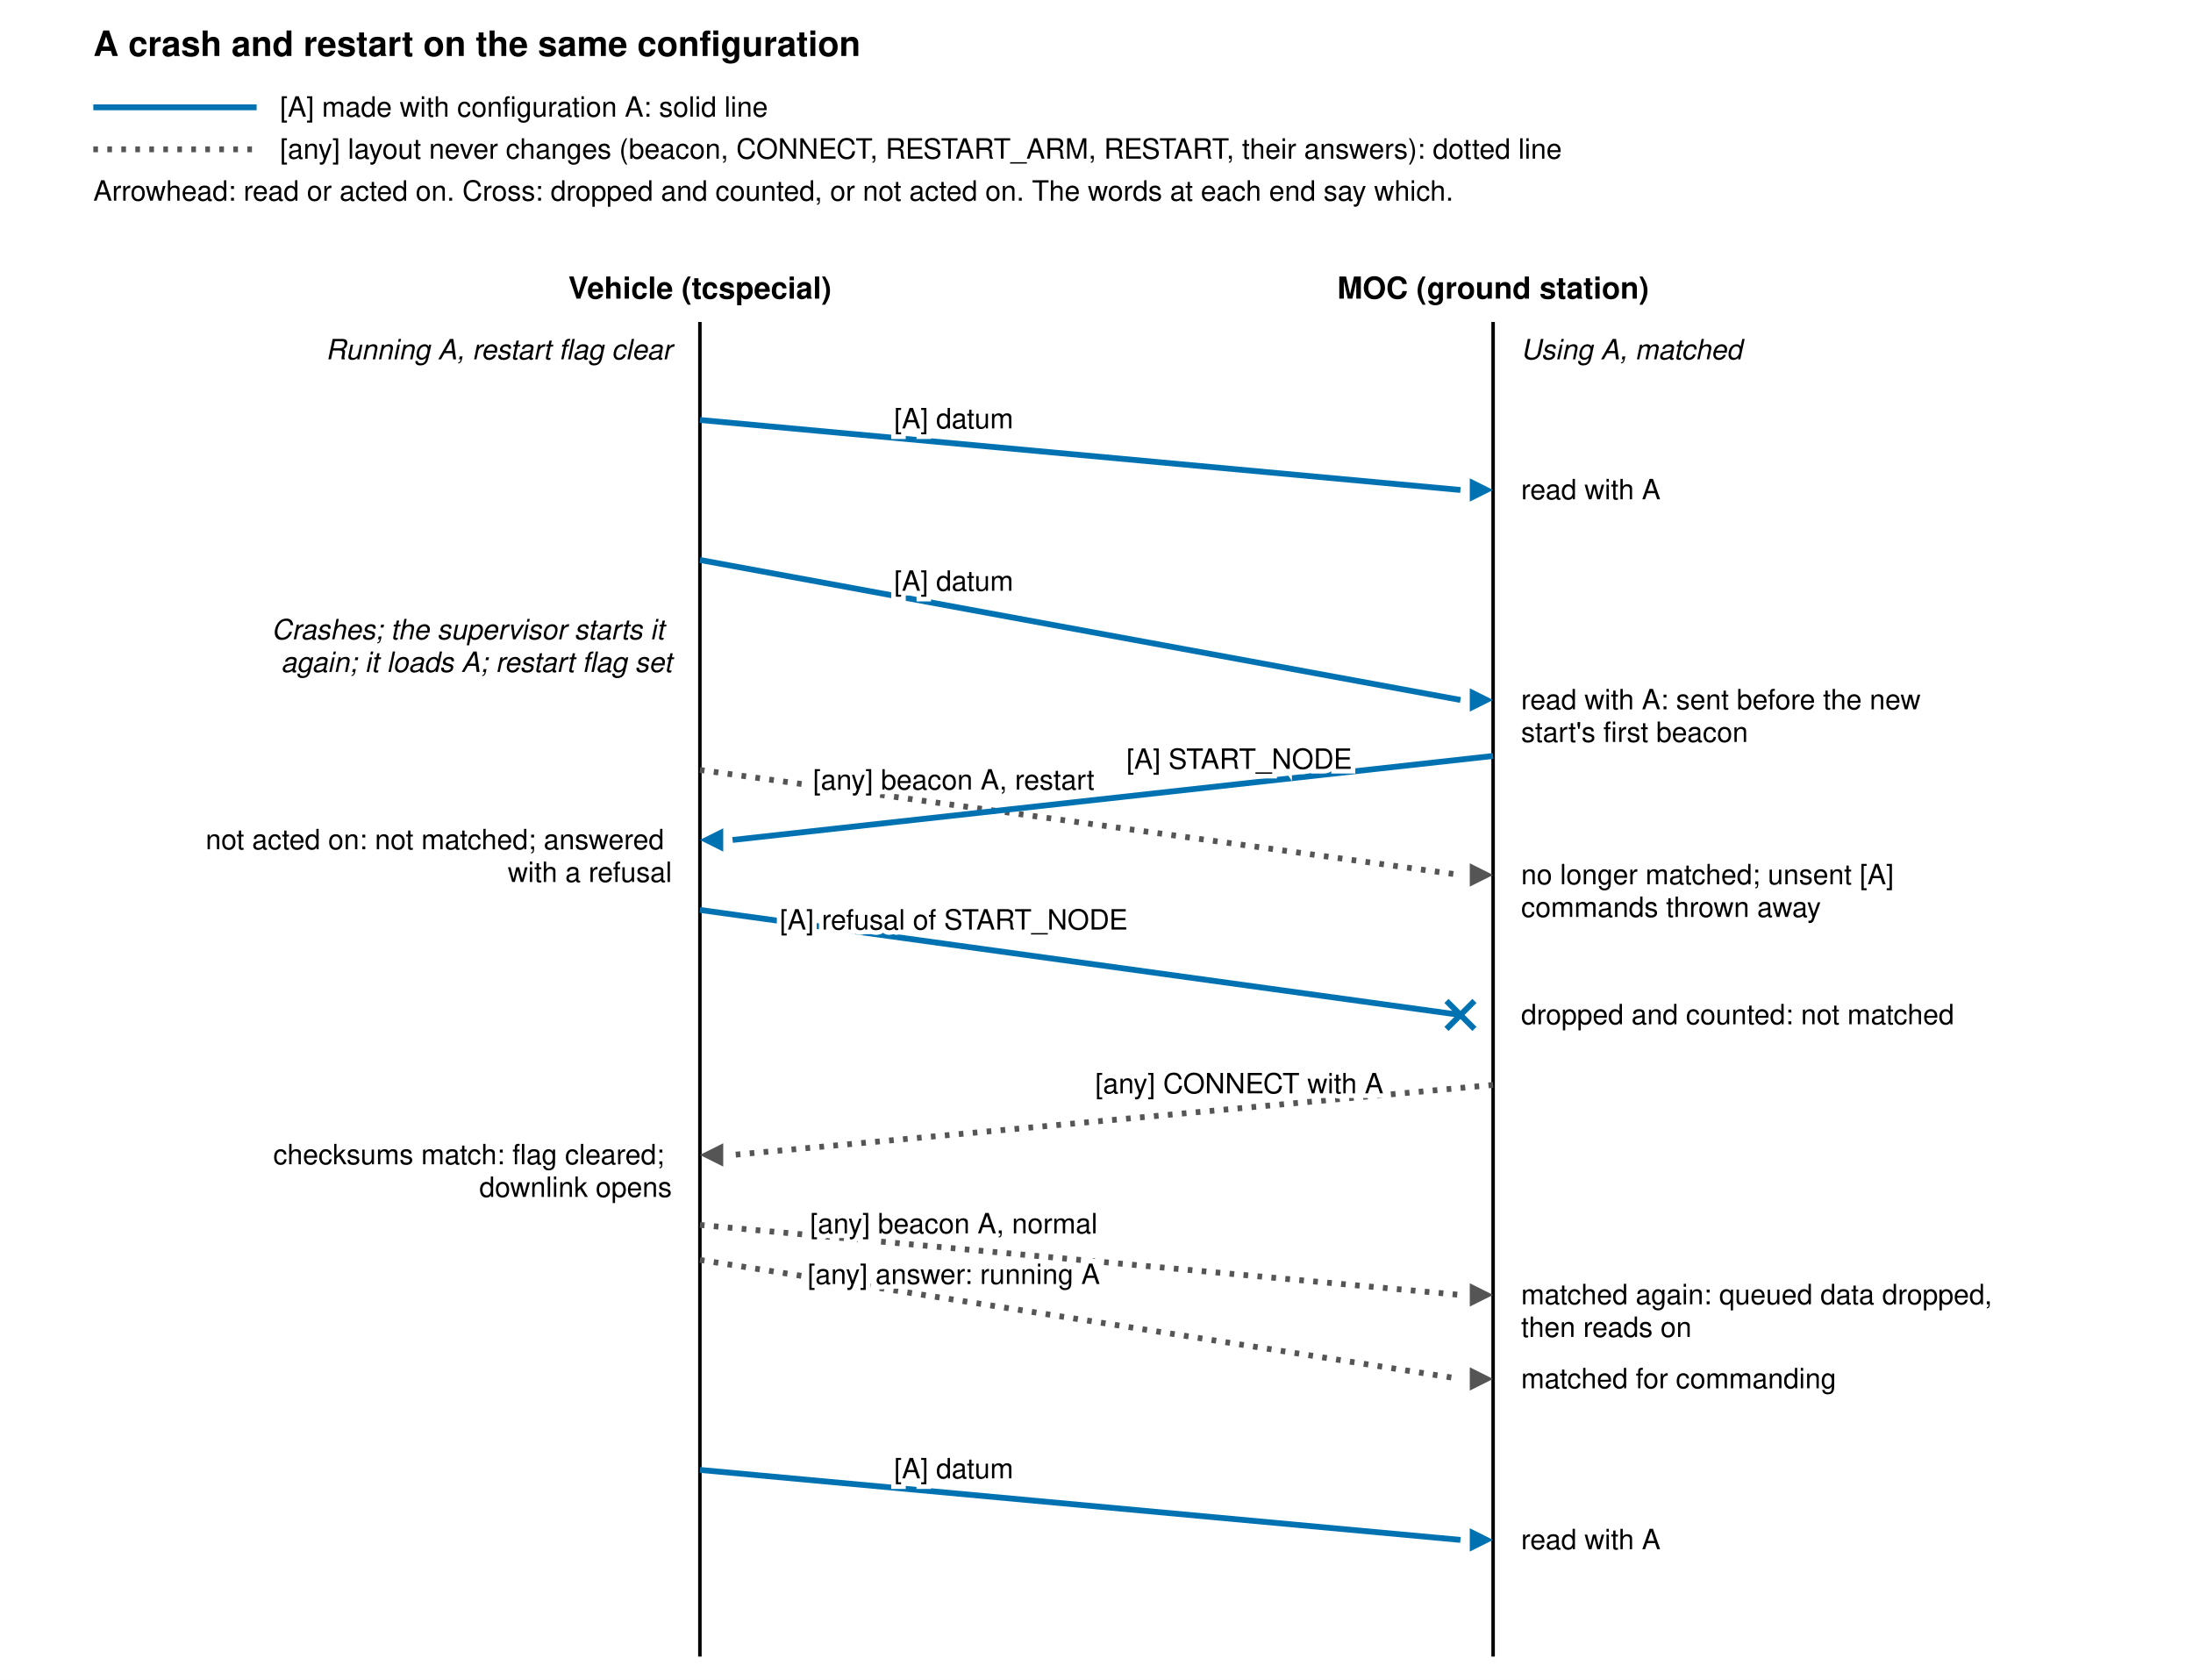
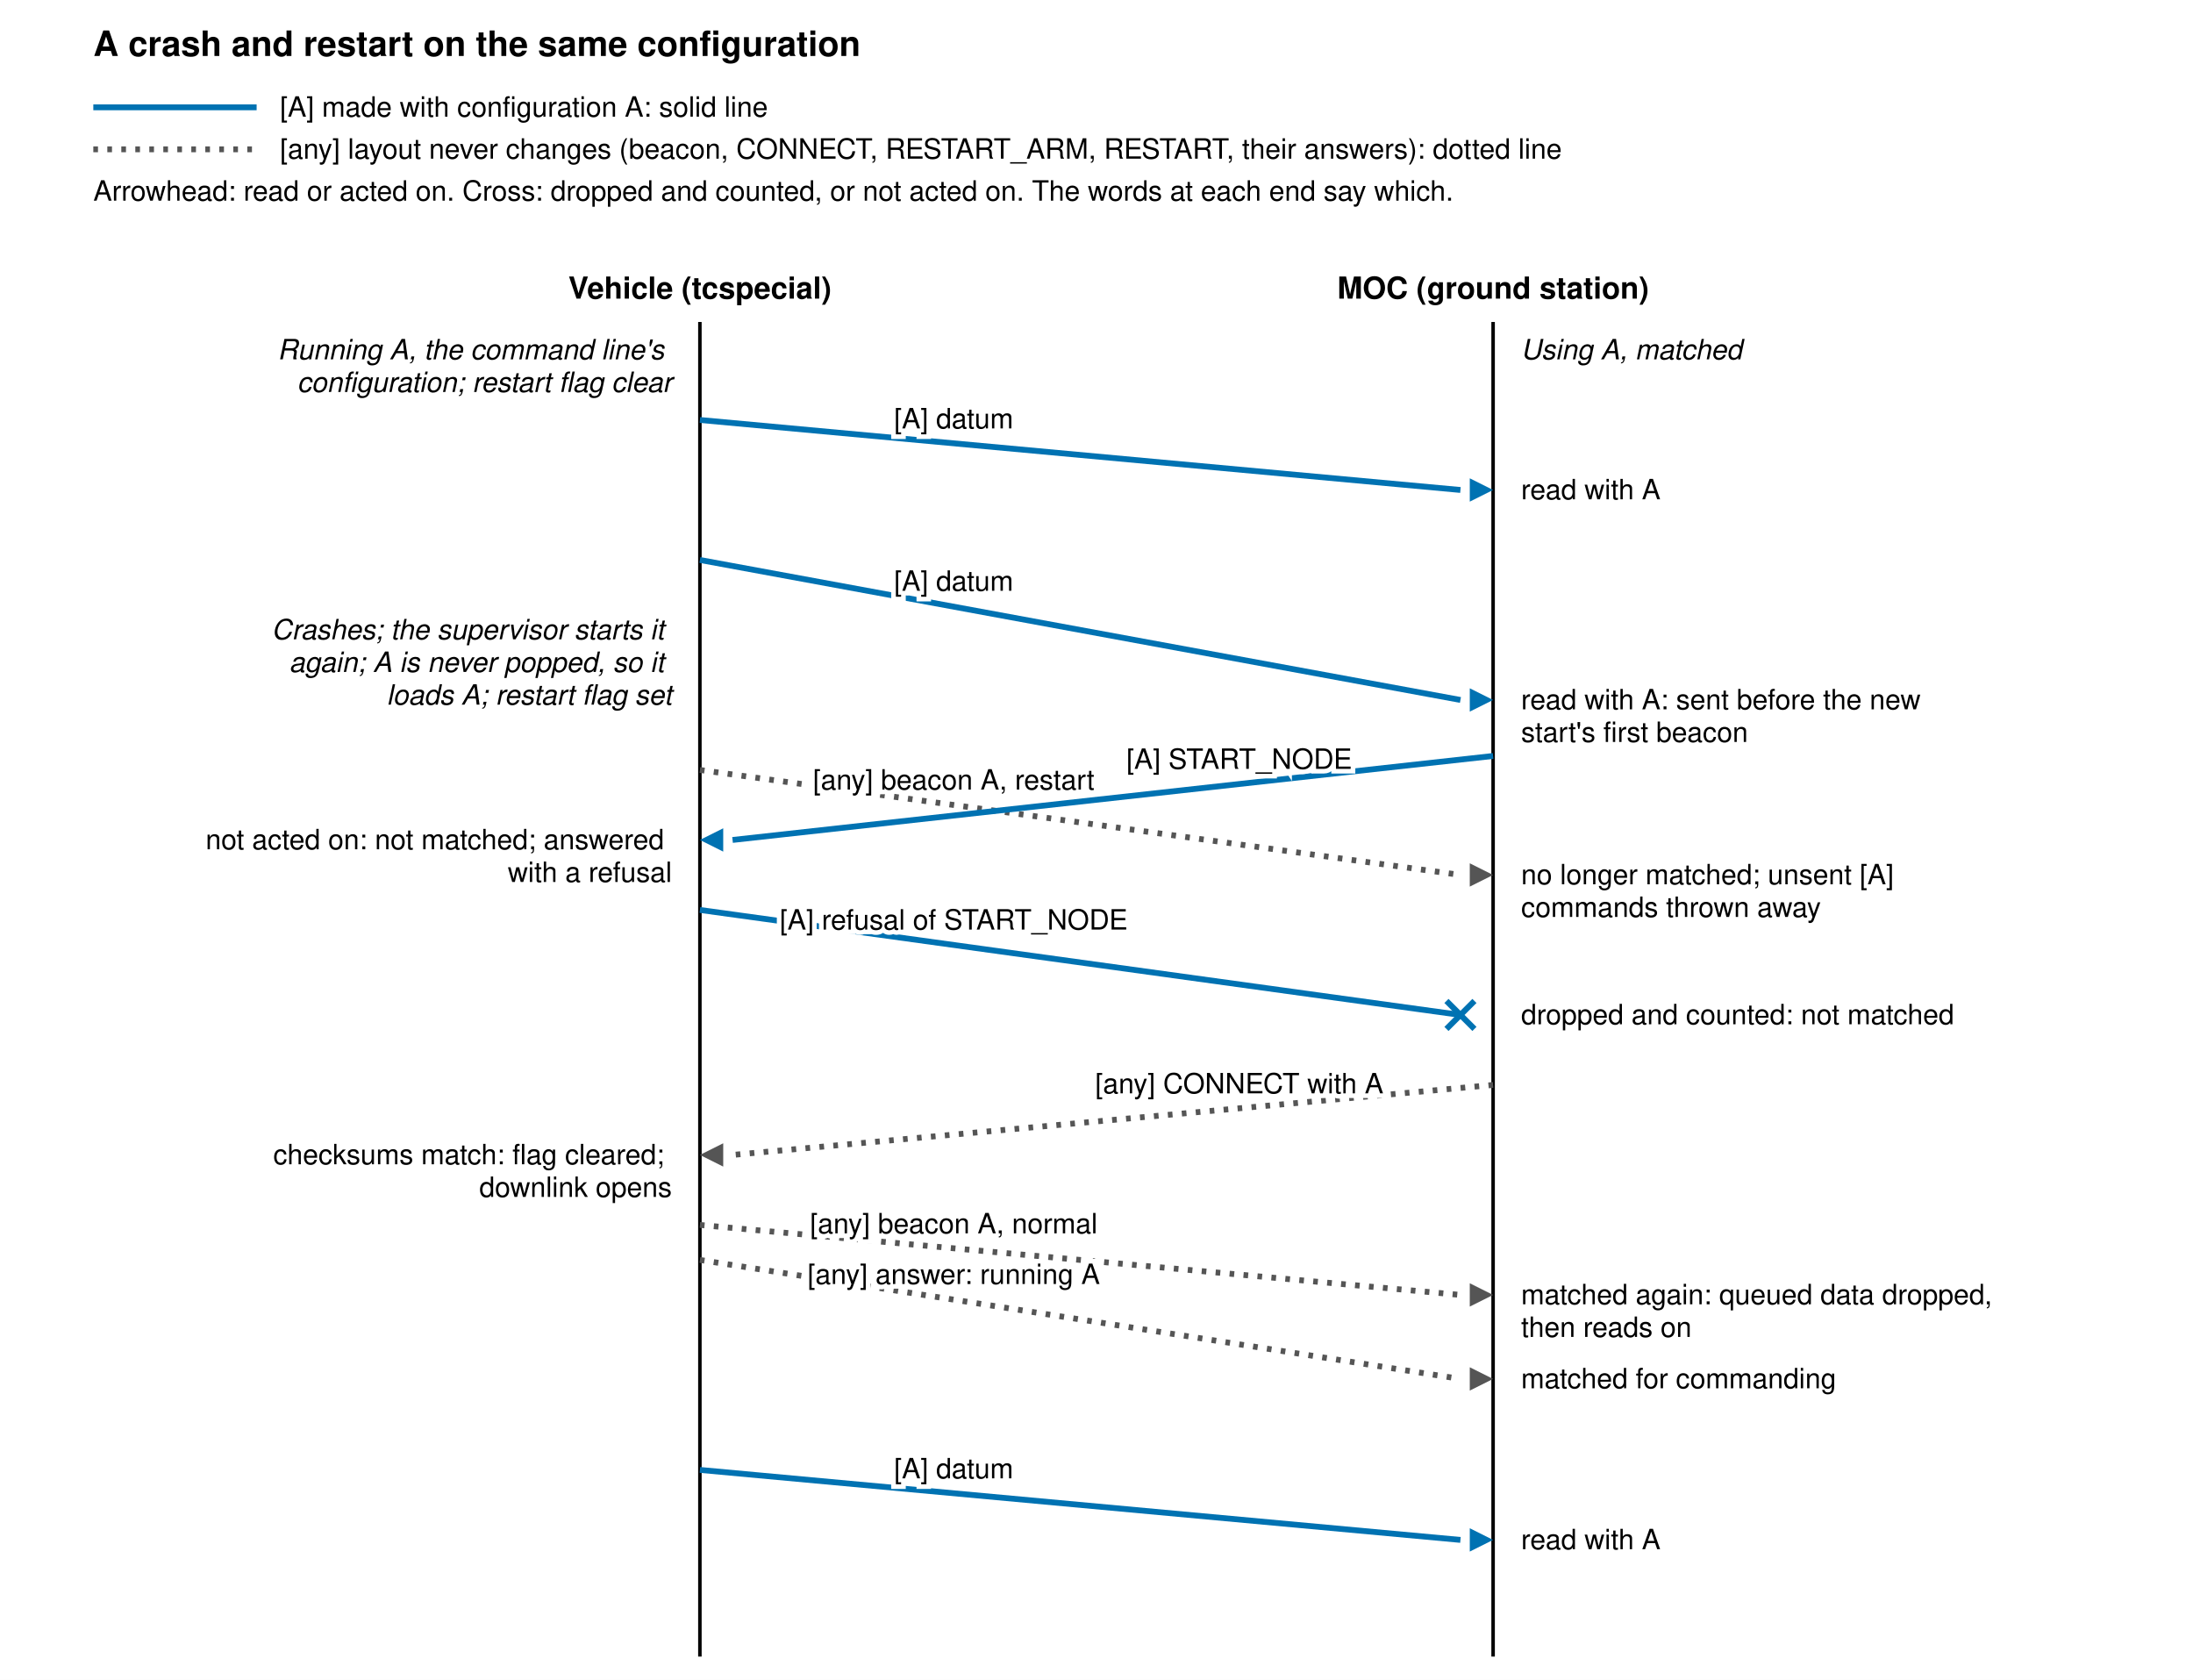
<svg xmlns="http://www.w3.org/2000/svg" width="940" height="720" viewBox="0 0 940 720" role="img" aria-labelledby="title desc">
  <rect width="940" height="720" fill="#ffffff" />
  <text x="40" y="24" style="font-family: Helvetica, Arial, sans-serif; font-size: 15px; font-weight: bold">A crash and restart on the same configuration</text>
  <line x1="40" y1="46" x2="110" y2="46" stroke="#0072B2" stroke-width="2.5" stroke-dasharray="" />
  <text x="120" y="50" style="font-family: Helvetica, Arial, sans-serif; font-size: 12px">[A] made with configuration A: solid line</text>
  <line x1="40" y1="64" x2="110" y2="64" stroke="#555555" stroke-width="2.5" stroke-dasharray="2 4" />
  <text x="120" y="68" style="font-family: Helvetica, Arial, sans-serif; font-size: 12px">[any] layout never changes (beacon, CONNECT, RESTART_ARM, RESTART, their answers): dotted line</text>
  <text x="40" y="86" style="font-family: Helvetica, Arial, sans-serif; font-size: 12px">Arrowhead: read or acted on. Cross: dropped and counted, or not acted on. The words at each end say which.</text>
  <text x="300" y="128" text-anchor="middle" style="font-family: Helvetica, Arial, sans-serif; font-size: 13px; font-weight: bold">Vehicle (tcspecial)</text>
  <line x1="300" y1="138" x2="300" y2="710" stroke="#000000" stroke-width="1.5" />
  <text x="640" y="128" text-anchor="middle" style="font-family: Helvetica, Arial, sans-serif; font-size: 13px; font-weight: bold">MOC (ground station)</text>
  <line x1="640" y1="138" x2="640" y2="710" stroke="#000000" stroke-width="1.5" />
  <text x="288" y="154" text-anchor="end" style="font-family: Helvetica, Arial, sans-serif; font-size: 12px; font-style: italic; fill: #000000">
-     <tspan x="288" dy="0">Running A, restart flag clear</tspan>
+     <tspan x="288" dy="0">Running A, the command line's</tspan>
+     <tspan x="288" dy="14">configuration; restart flag clear</tspan>
  </text>
  <text x="652" y="154" text-anchor="start" style="font-family: Helvetica, Arial, sans-serif; font-size: 12px; font-style: italic; fill: #000000">
    <tspan x="652" dy="0">Using A, matched</tspan>
  </text>
  <line x1="300" y1="180" x2="626" y2="210" stroke="#0072B2" stroke-width="2.5" stroke-dasharray="" />
  <polygon points="640,210 630,205 630,215" fill="#0072B2" />
  <text x="408.8" y="183.6" text-anchor="middle" style="font-family: Helvetica, Arial, sans-serif; font-size: 12px; fill: #000000; paint-order: stroke; stroke: #ffffff; stroke-width: 4px">[A] datum</text>
  <text x="652" y="214" text-anchor="start" style="font-family: Helvetica, Arial, sans-serif; font-size: 12px; fill: #000000">
    <tspan x="652" dy="0">read with A</tspan>
  </text>
  <line x1="300" y1="240" x2="626" y2="300" stroke="#0072B2" stroke-width="2.5" stroke-dasharray="" />
  <polygon points="640,300 630,295 630,305" fill="#0072B2" />
  <text x="408.8" y="253.2" text-anchor="middle" style="font-family: Helvetica, Arial, sans-serif; font-size: 12px; fill: #000000; paint-order: stroke; stroke: #ffffff; stroke-width: 4px">[A] datum</text>
  <text x="652" y="304" text-anchor="start" style="font-family: Helvetica, Arial, sans-serif; font-size: 12px; fill: #000000">
    <tspan x="652" dy="0">read with A: sent before the new</tspan>
    <tspan x="652" dy="14">start's first beacon</tspan>
  </text>
  <text x="288" y="274" text-anchor="end" style="font-family: Helvetica, Arial, sans-serif; font-size: 12px; font-style: italic; fill: #000000">
    <tspan x="288" dy="0">Crashes; the supervisor starts it</tspan>
-     <tspan x="288" dy="14">again; it loads A; restart flag set</tspan>
+     <tspan x="288" dy="14">again; A is never popped, so it</tspan>
+     <tspan x="288" dy="14">loads A; restart flag set</tspan>
  </text>
  <line x1="300" y1="330" x2="626" y2="375" stroke="#555555" stroke-width="2.5" stroke-dasharray="2 4" />
  <polygon points="640,375 630,370 630,380" fill="#555555" />
  <text x="408.8" y="338.4" text-anchor="middle" style="font-family: Helvetica, Arial, sans-serif; font-size: 12px; fill: #000000; paint-order: stroke; stroke: #ffffff; stroke-width: 4px">[any] beacon A, restart</text>
  <text x="652" y="379" text-anchor="start" style="font-family: Helvetica, Arial, sans-serif; font-size: 12px; fill: #000000">
    <tspan x="652" dy="0">no longer matched; unsent [A]</tspan>
    <tspan x="652" dy="14">commands thrown away</tspan>
  </text>
  <line x1="640" y1="324" x2="314" y2="360" stroke="#0072B2" stroke-width="2.5" stroke-dasharray="" />
  <polygon points="300,360 310,355 310,365" fill="#0072B2" />
  <text x="531.2" y="329.52" text-anchor="middle" style="font-family: Helvetica, Arial, sans-serif; font-size: 12px; fill: #000000; paint-order: stroke; stroke: #ffffff; stroke-width: 4px">[A] START_NODE</text>
  <text x="288" y="364" text-anchor="end" style="font-family: Helvetica, Arial, sans-serif; font-size: 12px; fill: #000000">
    <tspan x="288" dy="0">not acted on: not matched; answered</tspan>
    <tspan x="288" dy="14">with a refusal</tspan>
  </text>
  <line x1="300" y1="390" x2="626" y2="435" stroke="#0072B2" stroke-width="2.5" stroke-dasharray="" />
  <path d="M620,429 L632,441 M620,441 L632,429" stroke="#0072B2" stroke-width="2.5" />
  <text x="408.8" y="398.4" text-anchor="middle" style="font-family: Helvetica, Arial, sans-serif; font-size: 12px; fill: #000000; paint-order: stroke; stroke: #ffffff; stroke-width: 4px">[A] refusal of START_NODE</text>
  <text x="652" y="439" text-anchor="start" style="font-family: Helvetica, Arial, sans-serif; font-size: 12px; fill: #000000">
    <tspan x="652" dy="0">dropped and counted: not matched</tspan>
  </text>
  <line x1="640" y1="465" x2="314" y2="495" stroke="#555555" stroke-width="2.5" stroke-dasharray="2 4" />
  <polygon points="300,495 310,490 310,500" fill="#555555" />
  <text x="531.2" y="468.6" text-anchor="middle" style="font-family: Helvetica, Arial, sans-serif; font-size: 12px; fill: #000000; paint-order: stroke; stroke: #ffffff; stroke-width: 4px">[any] CONNECT with A</text>
  <text x="288" y="499" text-anchor="end" style="font-family: Helvetica, Arial, sans-serif; font-size: 12px; fill: #000000">
    <tspan x="288" dy="0">checksums match: flag cleared;</tspan>
    <tspan x="288" dy="14">downlink opens</tspan>
  </text>
  <line x1="300" y1="525" x2="626" y2="555" stroke="#555555" stroke-width="2.5" stroke-dasharray="2 4" />
  <polygon points="640,555 630,550 630,560" fill="#555555" />
  <text x="408.8" y="528.6" text-anchor="middle" style="font-family: Helvetica, Arial, sans-serif; font-size: 12px; fill: #000000; paint-order: stroke; stroke: #ffffff; stroke-width: 4px">[any] beacon A, normal</text>
  <text x="652" y="559" text-anchor="start" style="font-family: Helvetica, Arial, sans-serif; font-size: 12px; fill: #000000">
    <tspan x="652" dy="0">matched again: queued data dropped,</tspan>
    <tspan x="652" dy="14">then reads on</tspan>
  </text>
  <line x1="300" y1="540" x2="626" y2="591" stroke="#555555" stroke-width="2.5" stroke-dasharray="2 4" />
  <polygon points="640,591 630,586 630,596" fill="#555555" />
  <text x="408.8" y="550.32" text-anchor="middle" style="font-family: Helvetica, Arial, sans-serif; font-size: 12px; fill: #000000; paint-order: stroke; stroke: #ffffff; stroke-width: 4px">[any] answer: running A</text>
  <text x="652" y="595" text-anchor="start" style="font-family: Helvetica, Arial, sans-serif; font-size: 12px; fill: #000000">
    <tspan x="652" dy="0">matched for commanding</tspan>
  </text>
  <line x1="300" y1="630" x2="626" y2="660" stroke="#0072B2" stroke-width="2.5" stroke-dasharray="" />
  <polygon points="640,660 630,655 630,665" fill="#0072B2" />
  <text x="408.8" y="633.6" text-anchor="middle" style="font-family: Helvetica, Arial, sans-serif; font-size: 12px; fill: #000000; paint-order: stroke; stroke: #ffffff; stroke-width: 4px">[A] datum</text>
  <text x="652" y="664" text-anchor="start" style="font-family: Helvetica, Arial, sans-serif; font-size: 12px; fill: #000000">
    <tspan x="652" dy="0">read with A</tspan>
  </text>
</svg>
